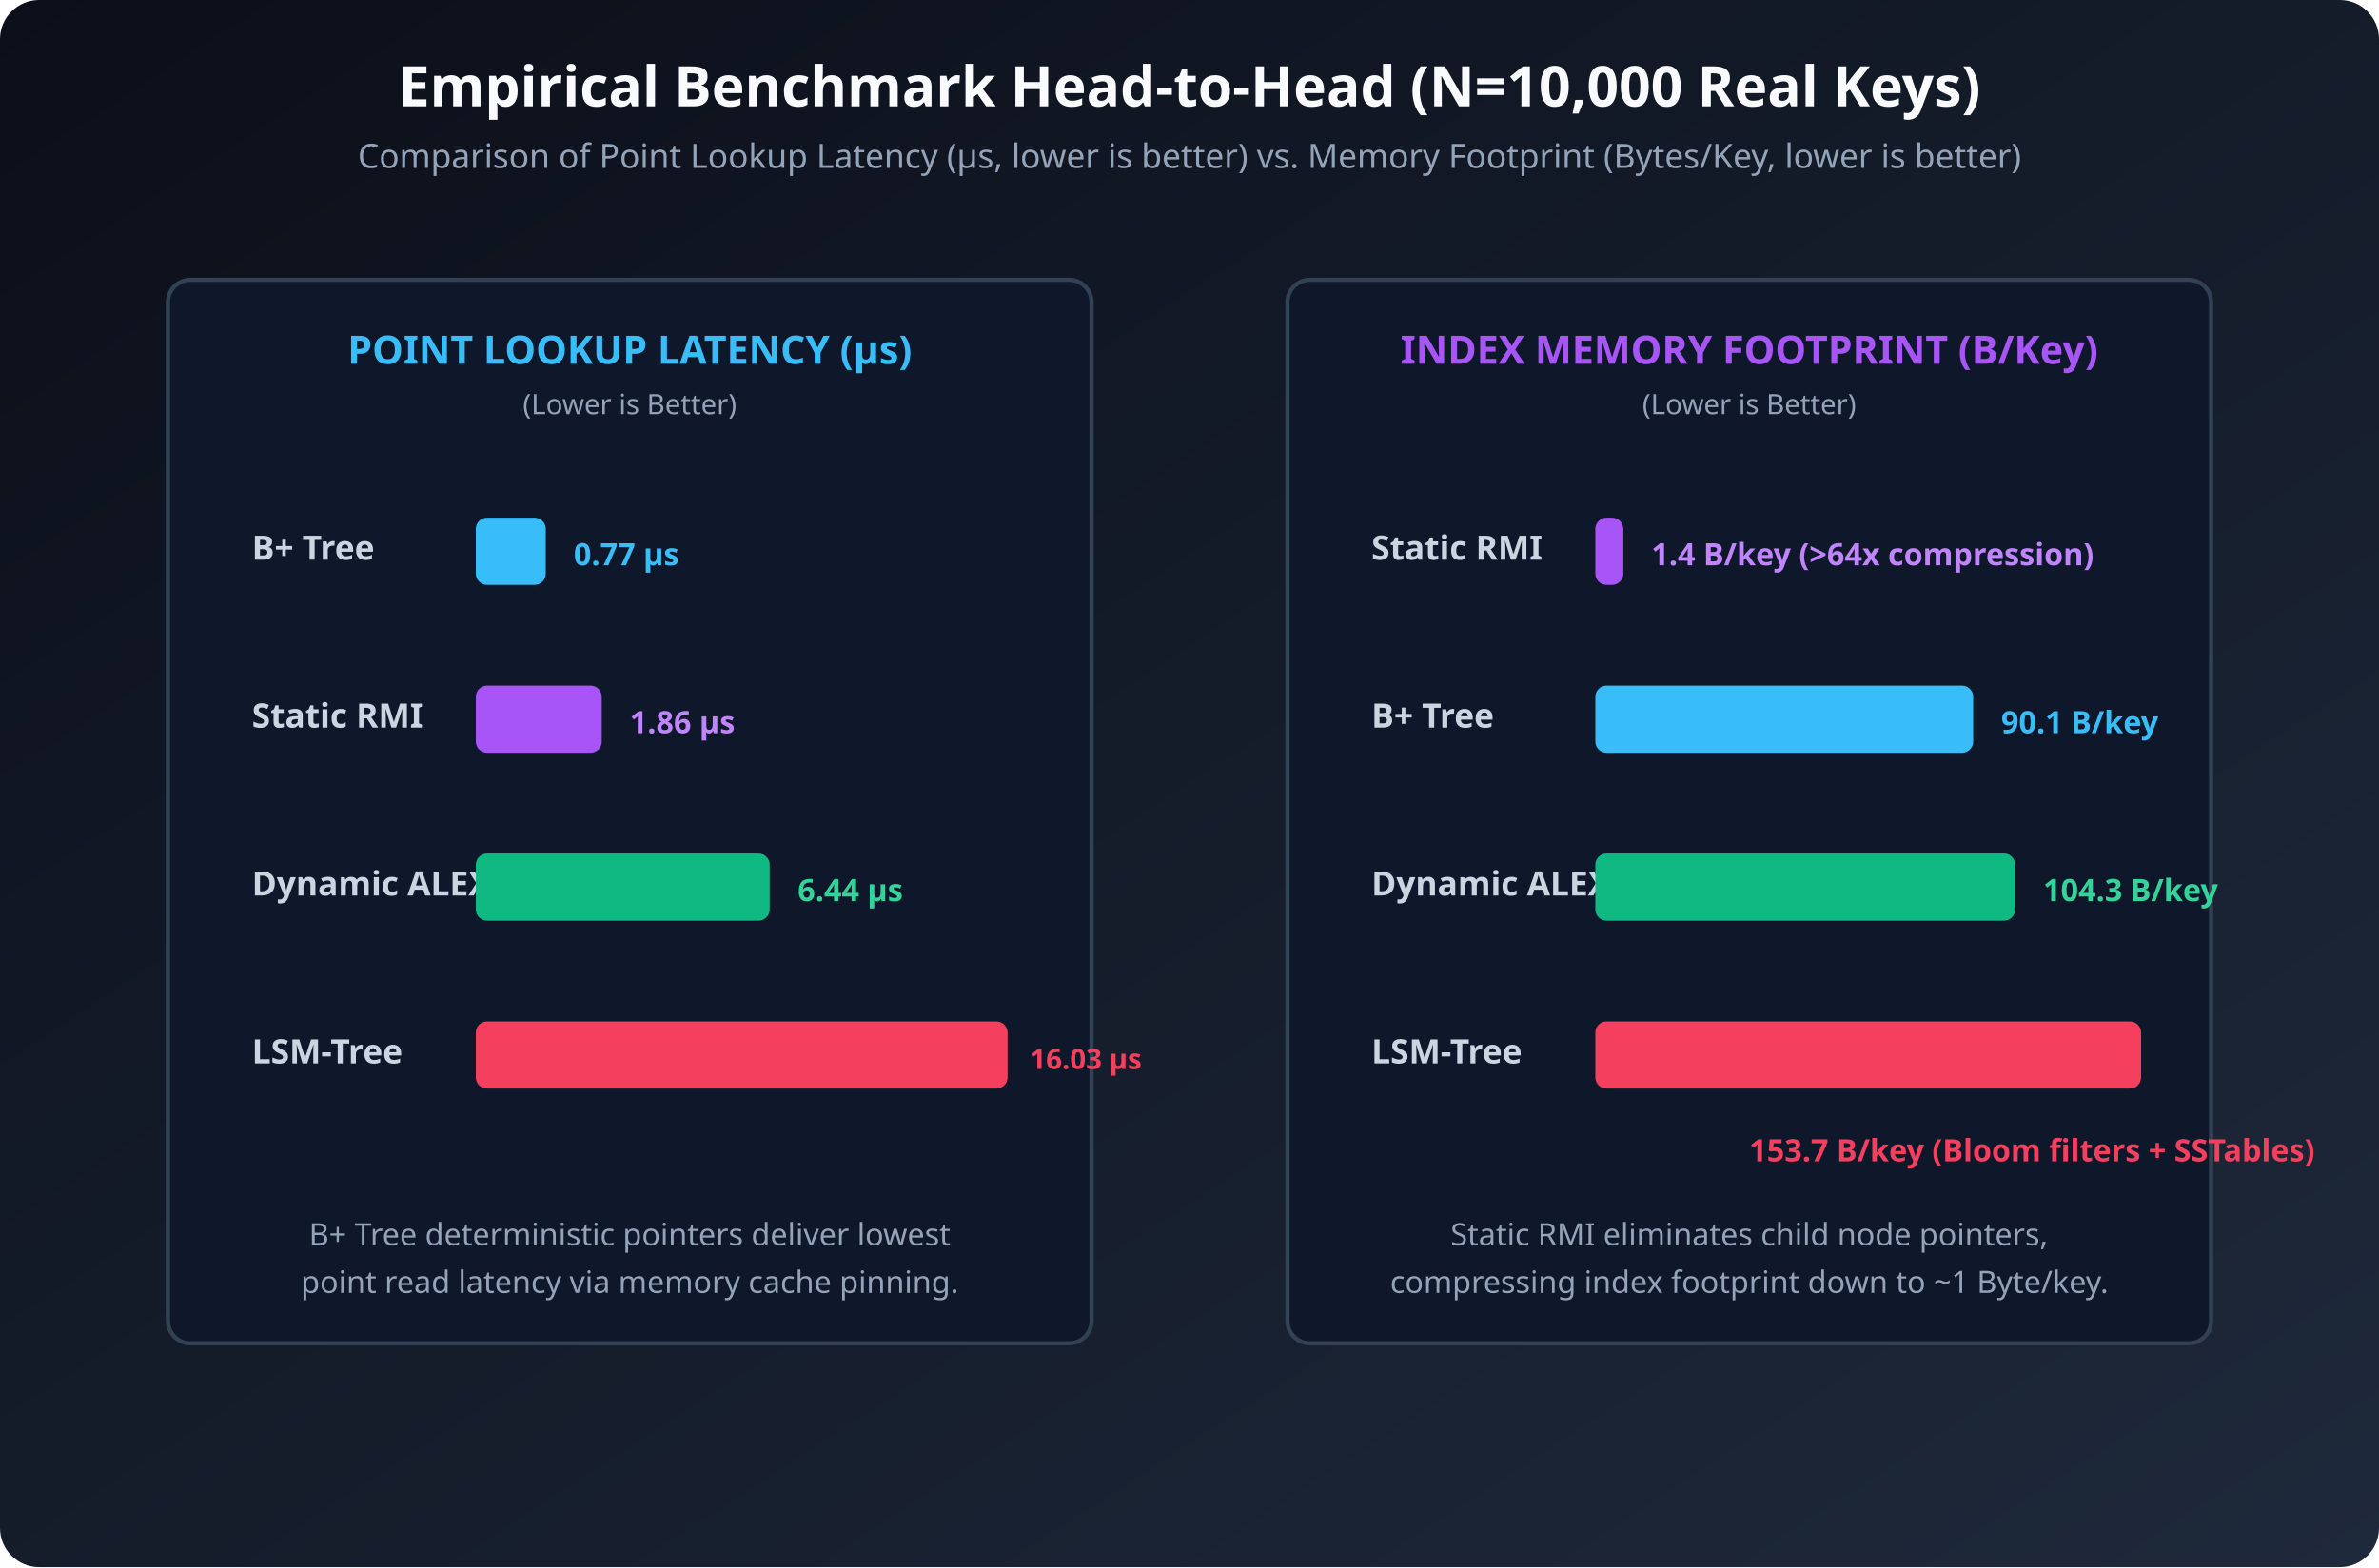
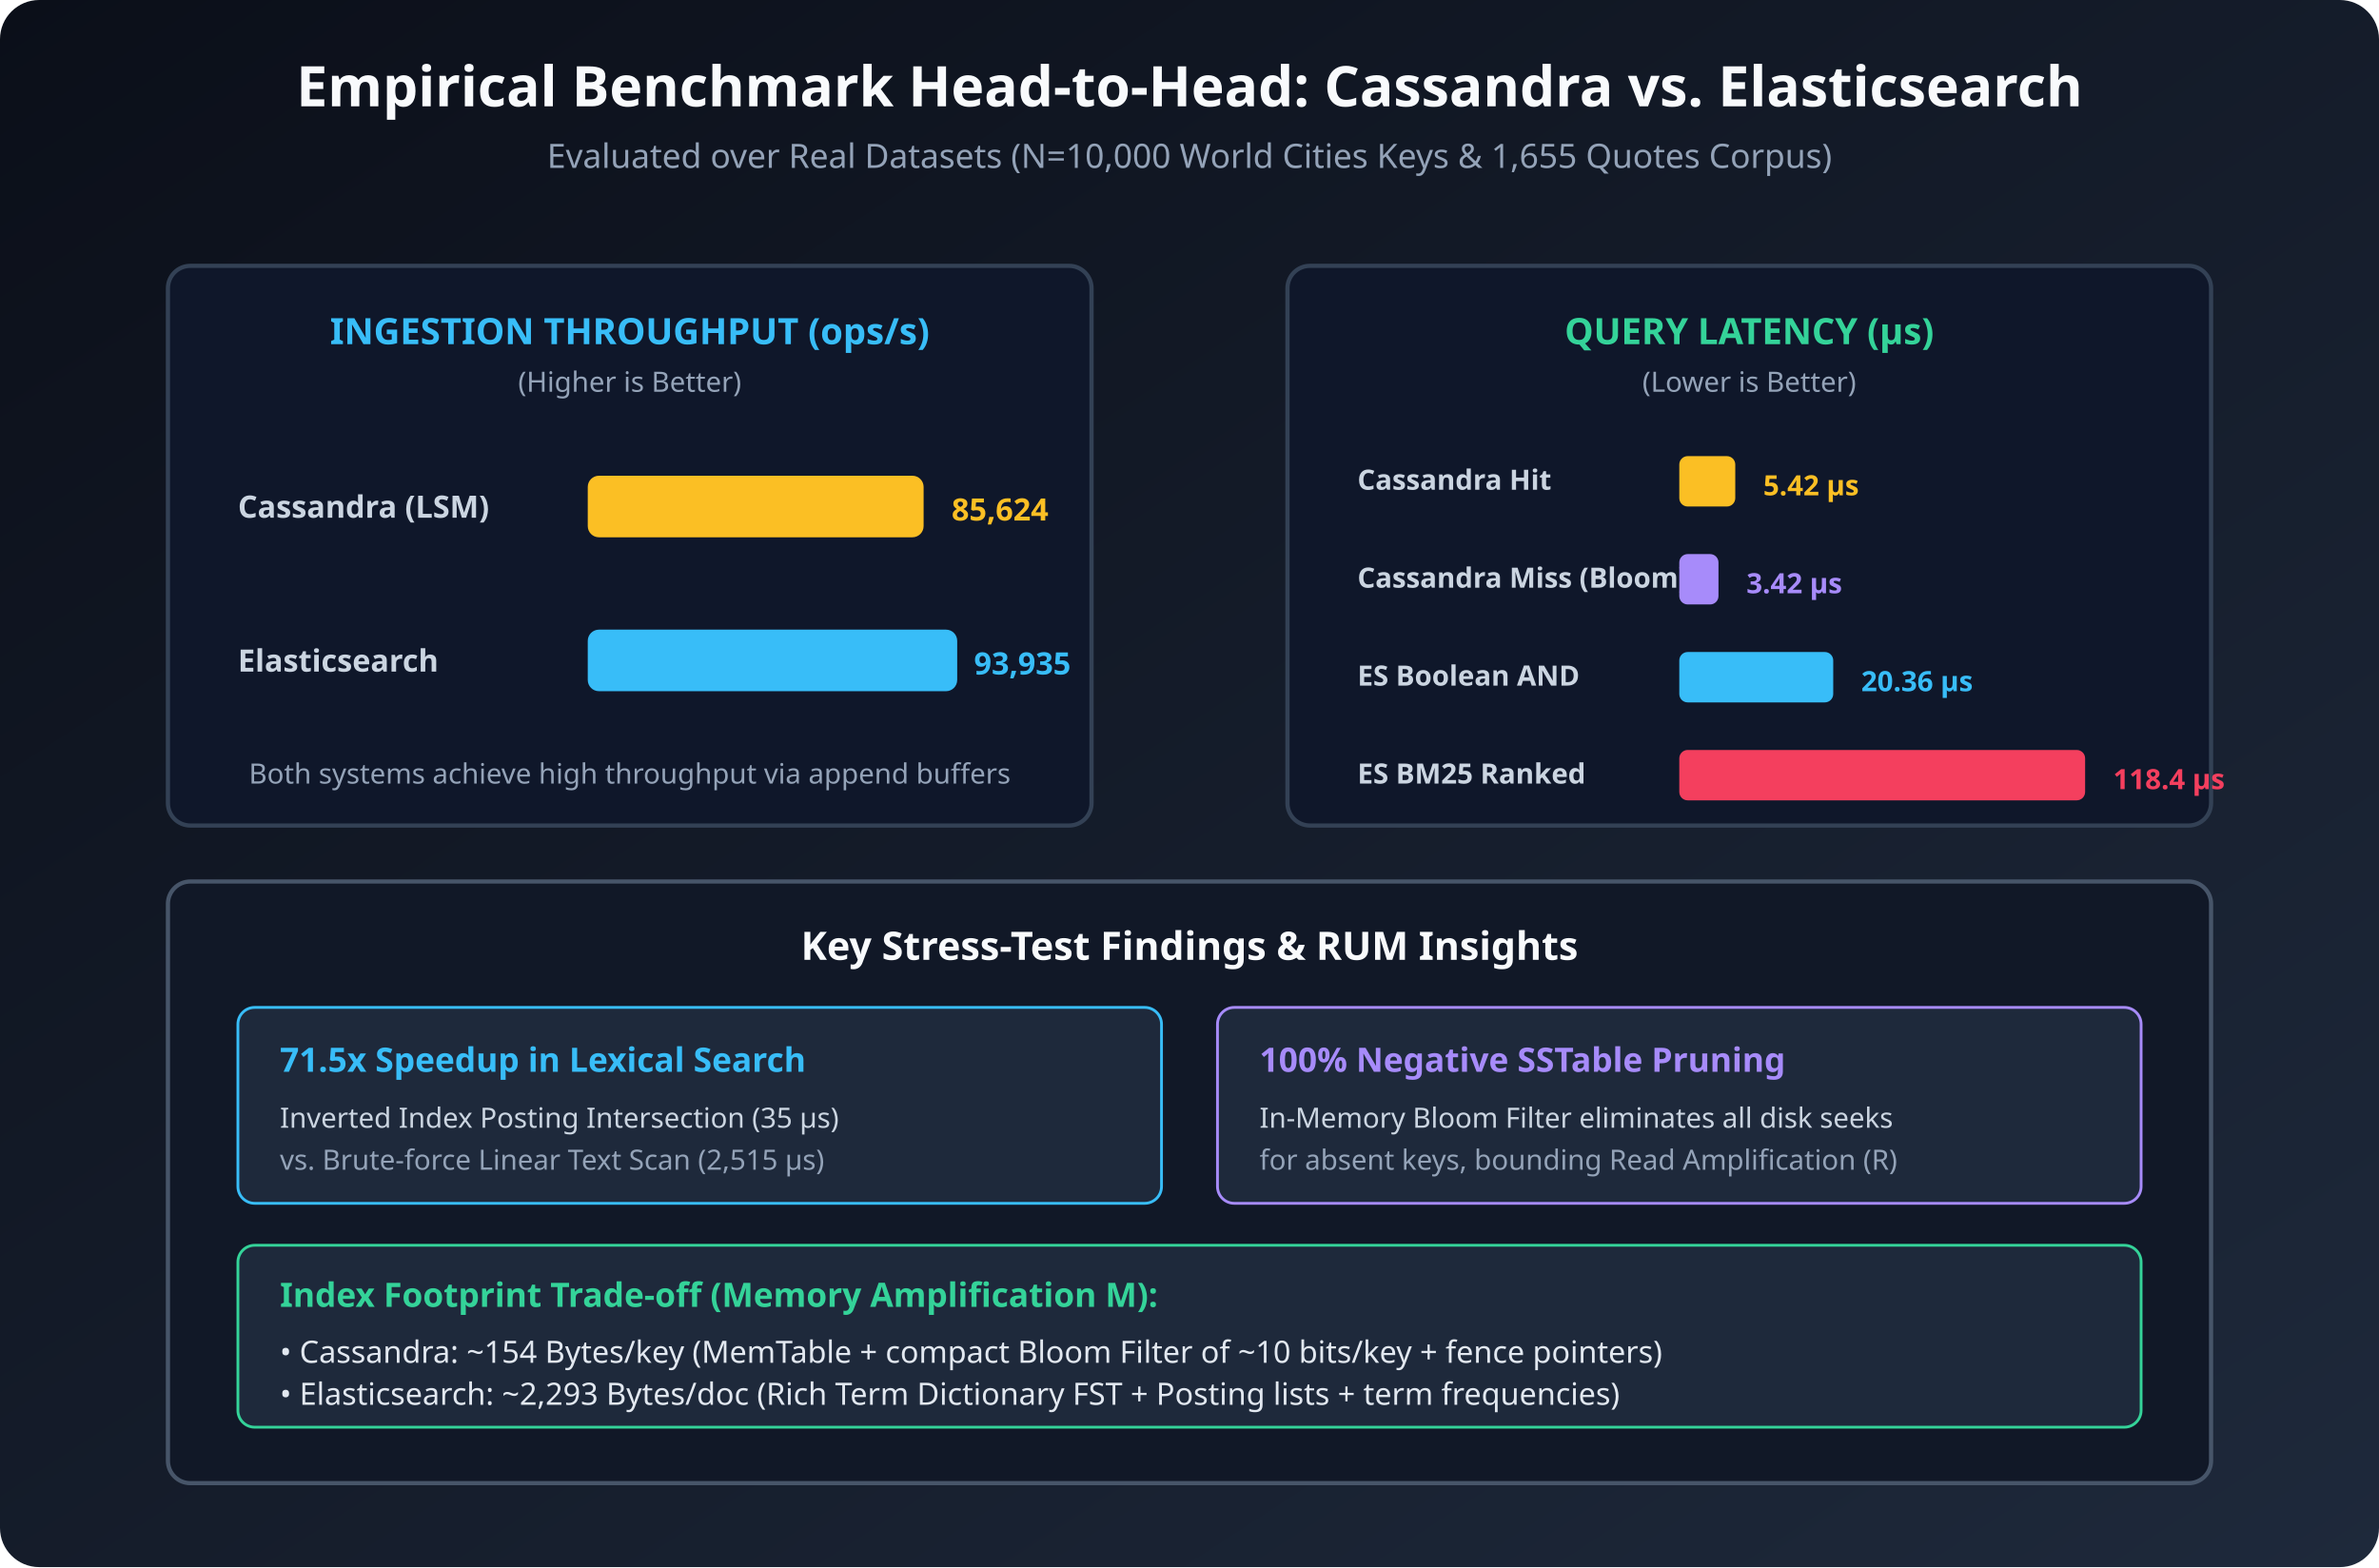
<svg xmlns="http://www.w3.org/2000/svg" viewBox="0 0 850 560" width="100%" height="100%">
  <defs>
    <linearGradient id="bgChart" x1="0%" y1="0%" x2="100%" y2="100%">
      <stop offset="0%" stop-color="#0b0f19" />
      <stop offset="100%" stop-color="#1e293b" />
    </linearGradient>
  </defs>
  <rect width="850" height="560" fill="url(#bgChart)" rx="14" />
-   <text x="425" y="38" font-family="sans-serif" font-size="20" font-weight="700" fill="#f8fafc" text-anchor="middle">Empirical Benchmark Head-to-Head (N=10,000 Real Keys)</text>
-   <text x="425" y="60" font-family="sans-serif" font-size="12" fill="#94a3b8" text-anchor="middle">Comparison of Point Lookup Latency (µs, lower is better) vs. Memory Footprint (Bytes/Key, lower is better)</text>
-   <g transform="translate(60, 100)">
-     <rect width="330" height="380" rx="8" fill="#0f172a" stroke="#334155" stroke-width="1.5" />
-     <text x="165" y="30" font-family="sans-serif" font-size="14" font-weight="700" fill="#38bdf8" text-anchor="middle">POINT LOOKUP LATENCY (µs)</text>
-     <text x="165" y="48" font-family="sans-serif" font-size="10" fill="#94a3b8" text-anchor="middle">(Lower is Better)</text>
-     <text x="30" y="100" font-family="sans-serif" font-size="12" font-weight="700" fill="#cbd5e1">B+ Tree</text>
-     <rect x="110" y="85" width="25" height="24" rx="4" fill="#38bdf8" />
-     <text x="145" y="102" font-family="sans-serif" font-size="11" font-weight="700" fill="#38bdf8">0.77 µs</text>
-     <text x="30" y="160" font-family="sans-serif" font-size="12" font-weight="700" fill="#cbd5e1">Static RMI</text>
-     <rect x="110" y="145" width="45" height="24" rx="4" fill="#a855f7" />
-     <text x="165" y="162" font-family="sans-serif" font-size="11" font-weight="700" fill="#c084fc">1.86 µs</text>
-     <text x="30" y="220" font-family="sans-serif" font-size="12" font-weight="700" fill="#cbd5e1">Dynamic ALEX</text>
-     <rect x="110" y="205" width="105" height="24" rx="4" fill="#10b981" />
-     <text x="225" y="222" font-family="sans-serif" font-size="11" font-weight="700" fill="#34d399">6.44 µs</text>
-     <text x="30" y="280" font-family="sans-serif" font-size="12" font-weight="700" fill="#cbd5e1">LSM-Tree</text>
-     <rect x="110" y="265" width="190" height="24" rx="4" fill="#f43f5e" />
-     <text x="308" y="282" font-family="sans-serif" font-size="10" font-weight="700" fill="#f43f5e">16.03 µs</text>
-     <text x="165" y="345" font-family="sans-serif" font-size="11" fill="#94a3b8" text-anchor="middle">B+ Tree deterministic pointers deliver lowest</text>
-     <text x="165" y="362" font-family="sans-serif" font-size="11" fill="#94a3b8" text-anchor="middle">point read latency via memory cache pinning.</text>
+   <text x="425" y="38" font-family="sans-serif" font-size="20" font-weight="700" fill="#f8fafc" text-anchor="middle">Empirical Benchmark Head-to-Head: Cassandra vs. Elasticsearch</text>
+   <text x="425" y="60" font-family="sans-serif" font-size="12" fill="#94a3b8" text-anchor="middle">Evaluated over Real Datasets (N=10,000 World Cities Keys &amp; 1,655 Quotes Corpus)</text>
+   <g transform="translate(60, 95)">
+     <rect width="330" height="200" rx="8" fill="#0f172a" stroke="#334155" stroke-width="1.5" />
+     <text x="165" y="28" font-family="sans-serif" font-size="13" font-weight="700" fill="#38bdf8" text-anchor="middle">INGESTION THROUGHPUT (ops/s)</text>
+     <text x="165" y="45" font-family="sans-serif" font-size="10" fill="#94a3b8" text-anchor="middle">(Higher is Better)</text>
+     <text x="25" y="90" font-family="sans-serif" font-size="11" font-weight="700" fill="#cbd5e1">Cassandra (LSM)</text>
+     <rect x="150" y="75" width="120" height="22" rx="4" fill="#fbbf24" />
+     <text x="280" y="91" font-family="sans-serif" font-size="11" font-weight="700" fill="#fbbf24">85,624</text>
+     <text x="25" y="145" font-family="sans-serif" font-size="11" font-weight="700" fill="#cbd5e1">Elasticsearch</text>
+     <rect x="150" y="130" width="132" height="22" rx="4" fill="#38bdf8" />
+     <text x="288" y="146" font-family="sans-serif" font-size="11" font-weight="700" fill="#38bdf8">93,935</text>
+     <text x="165" y="185" font-family="sans-serif" font-size="10" fill="#94a3b8" text-anchor="middle">Both systems achieve high throughput via append buffers</text>
  </g>
-   <g transform="translate(460, 100)">
-     <rect width="330" height="380" rx="8" fill="#0f172a" stroke="#334155" stroke-width="1.5" />
-     <text x="165" y="30" font-family="sans-serif" font-size="14" font-weight="700" fill="#a855f7" text-anchor="middle">INDEX MEMORY FOOTPRINT (B/Key)</text>
-     <text x="165" y="48" font-family="sans-serif" font-size="10" fill="#94a3b8" text-anchor="middle">(Lower is Better)</text>
-     <text x="30" y="100" font-family="sans-serif" font-size="12" font-weight="700" fill="#cbd5e1">Static RMI</text>
-     <rect x="110" y="85" width="10" height="24" rx="4" fill="#a855f7" />
-     <text x="130" y="102" font-family="sans-serif" font-size="11" font-weight="700" fill="#c084fc">1.4 B/key (&gt;64x compression)</text>
-     <text x="30" y="160" font-family="sans-serif" font-size="12" font-weight="700" fill="#cbd5e1">B+ Tree</text>
-     <rect x="110" y="145" width="135" height="24" rx="4" fill="#38bdf8" />
-     <text x="255" y="162" font-family="sans-serif" font-size="11" font-weight="700" fill="#38bdf8">90.1 B/key</text>
-     <text x="30" y="220" font-family="sans-serif" font-size="12" font-weight="700" fill="#cbd5e1">Dynamic ALEX</text>
-     <rect x="110" y="205" width="150" height="24" rx="4" fill="#10b981" />
-     <text x="270" y="222" font-family="sans-serif" font-size="11" font-weight="700" fill="#34d399">104.3 B/key</text>
-     <text x="30" y="280" font-family="sans-serif" font-size="12" font-weight="700" fill="#cbd5e1">LSM-Tree</text>
-     <rect x="110" y="265" width="195" height="24" rx="4" fill="#f43f5e" />
-     <text x="165" y="315" font-family="sans-serif" font-size="11" font-weight="700" fill="#f43f5e">153.7 B/key (Bloom filters + SSTables)</text>
-     <text x="165" y="345" font-family="sans-serif" font-size="11" fill="#94a3b8" text-anchor="middle">Static RMI eliminates child node pointers,</text>
-     <text x="165" y="362" font-family="sans-serif" font-size="11" fill="#94a3b8" text-anchor="middle">compressing index footprint down to ~1 Byte/key.</text>
+   <g transform="translate(460, 95)">
+     <rect width="330" height="200" rx="8" fill="#0f172a" stroke="#334155" stroke-width="1.5" />
+     <text x="165" y="28" font-family="sans-serif" font-size="13" font-weight="700" fill="#34d399" text-anchor="middle">QUERY LATENCY (µs)</text>
+     <text x="165" y="45" font-family="sans-serif" font-size="10" fill="#94a3b8" text-anchor="middle">(Lower is Better)</text>
+     <text x="25" y="80" font-family="sans-serif" font-size="10" font-weight="700" fill="#cbd5e1">Cassandra Hit</text>
+     <rect x="140" y="68" width="20" height="18" rx="3" fill="#fbbf24" />
+     <text x="170" y="82" font-family="sans-serif" font-size="10" font-weight="700" fill="#fbbf24">5.42 µs</text>
+     <text x="25" y="115" font-family="sans-serif" font-size="10" font-weight="700" fill="#cbd5e1">Cassandra Miss (Bloom)</text>
+     <rect x="140" y="103" width="14" height="18" rx="3" fill="#a78bfa" />
+     <text x="164" y="117" font-family="sans-serif" font-size="10" font-weight="700" fill="#a78bfa">3.42 µs</text>
+     <text x="25" y="150" font-family="sans-serif" font-size="10" font-weight="700" fill="#cbd5e1">ES Boolean AND</text>
+     <rect x="140" y="138" width="55" height="18" rx="3" fill="#38bdf8" />
+     <text x="205" y="152" font-family="sans-serif" font-size="10" font-weight="700" fill="#38bdf8">20.36 µs</text>
+     <text x="25" y="185" font-family="sans-serif" font-size="10" font-weight="700" fill="#cbd5e1">ES BM25 Ranked</text>
+     <rect x="140" y="173" width="145" height="18" rx="3" fill="#f43f5e" />
+     <text x="295" y="187" font-family="sans-serif" font-size="10" font-weight="700" fill="#f43f5e">118.4 µs</text>
+   </g>
+   <g transform="translate(60, 315)">
+     <rect width="730" height="215" rx="8" fill="#111827" stroke="#475569" stroke-width="1.5" />
+     <text x="365" y="28" font-family="sans-serif" font-size="14" font-weight="700" fill="#f8fafc" text-anchor="middle">Key Stress-Test Findings &amp; RUM Insights</text>
+     <rect x="25" y="45" width="330" height="70" rx="6" fill="#1e293b" stroke="#38bdf8" />
+     <text x="40" y="68" font-family="sans-serif" font-size="12" font-weight="700" fill="#38bdf8">71.5x Speedup in Lexical Search</text>
+     <text x="40" y="88" font-family="sans-serif" font-size="10" fill="#cbd5e1">Inverted Index Posting Intersection (35 µs)</text>
+     <text x="40" y="103" font-family="sans-serif" font-size="10" fill="#94a3b8">vs. Brute-force Linear Text Scan (2,515 µs)</text>
+     <rect x="375" y="45" width="330" height="70" rx="6" fill="#1e293b" stroke="#a78bfa" />
+     <text x="390" y="68" font-family="sans-serif" font-size="12" font-weight="700" fill="#a78bfa">100% Negative SSTable Pruning</text>
+     <text x="390" y="88" font-family="sans-serif" font-size="10" fill="#cbd5e1">In-Memory Bloom Filter eliminates all disk seeks</text>
+     <text x="390" y="103" font-family="sans-serif" font-size="10" fill="#94a3b8">for absent keys, bounding Read Amplification (R)</text>
+     <rect x="25" y="130" width="680" height="65" rx="6" fill="#1e293b" stroke="#34d399" />
+     <text x="40" y="152" font-family="sans-serif" font-size="12" font-weight="700" fill="#34d399">Index Footprint Trade-off (Memory Amplification M):</text>
+     <text x="40" y="172" font-family="sans-serif" font-size="11" fill="#e2e8f0">• Cassandra: ~154 Bytes/key (MemTable + compact Bloom Filter of ~10 bits/key + fence pointers)</text>
+     <text x="40" y="187" font-family="sans-serif" font-size="11" fill="#e2e8f0">• Elasticsearch: ~2,293 Bytes/doc (Rich Term Dictionary FST + Posting lists + term frequencies)</text>
  </g>
</svg>
